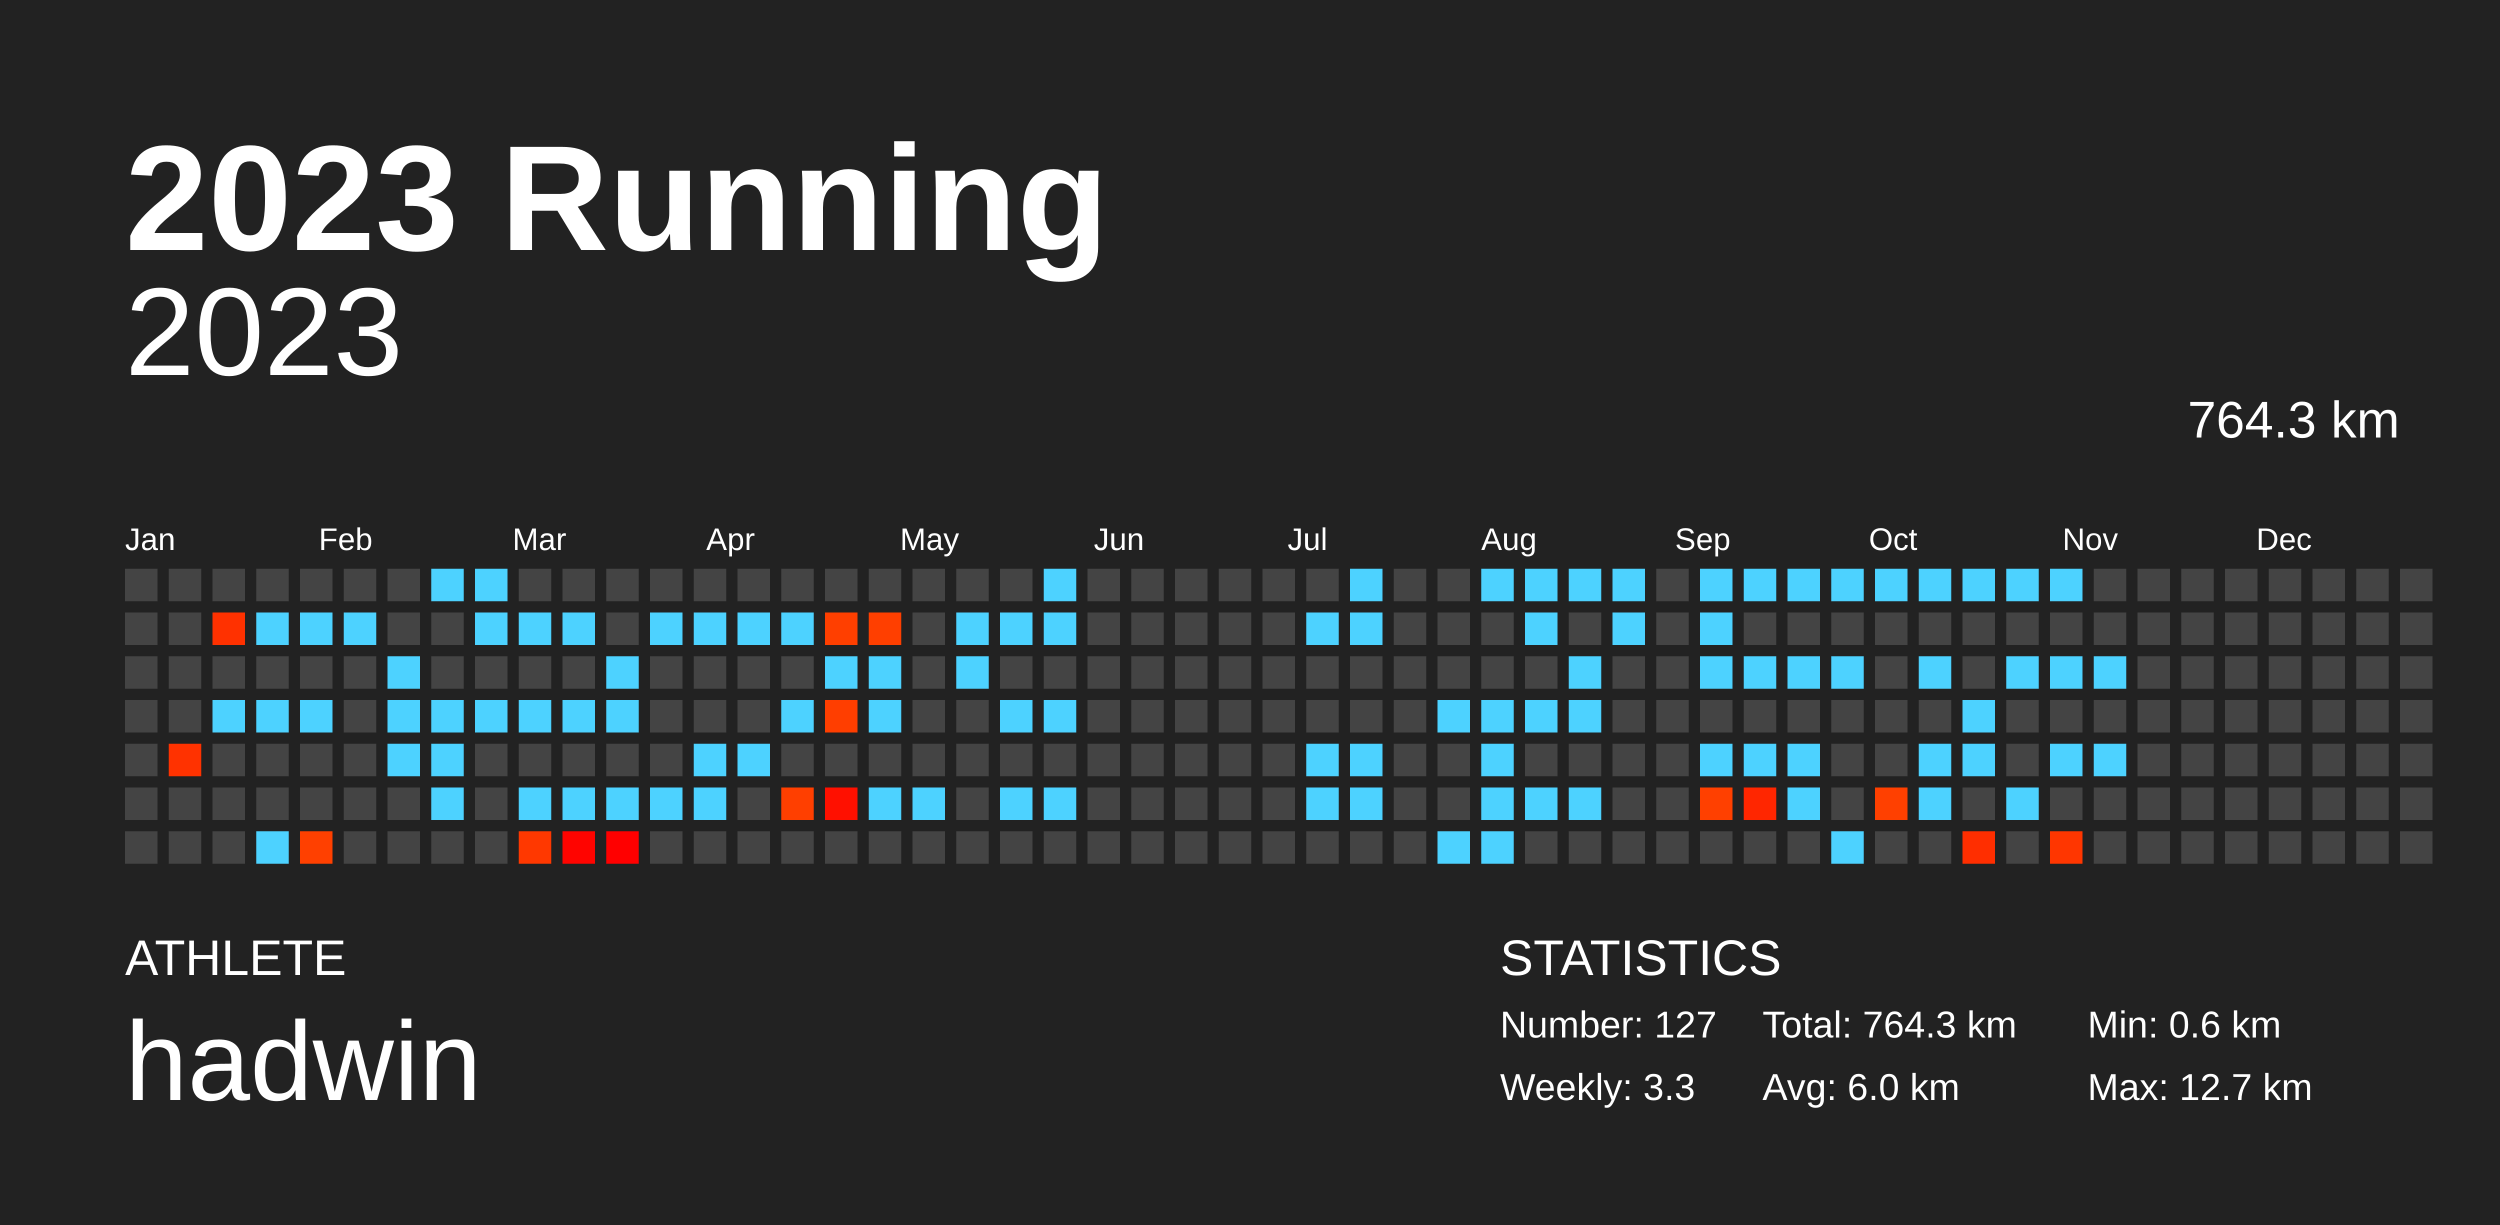
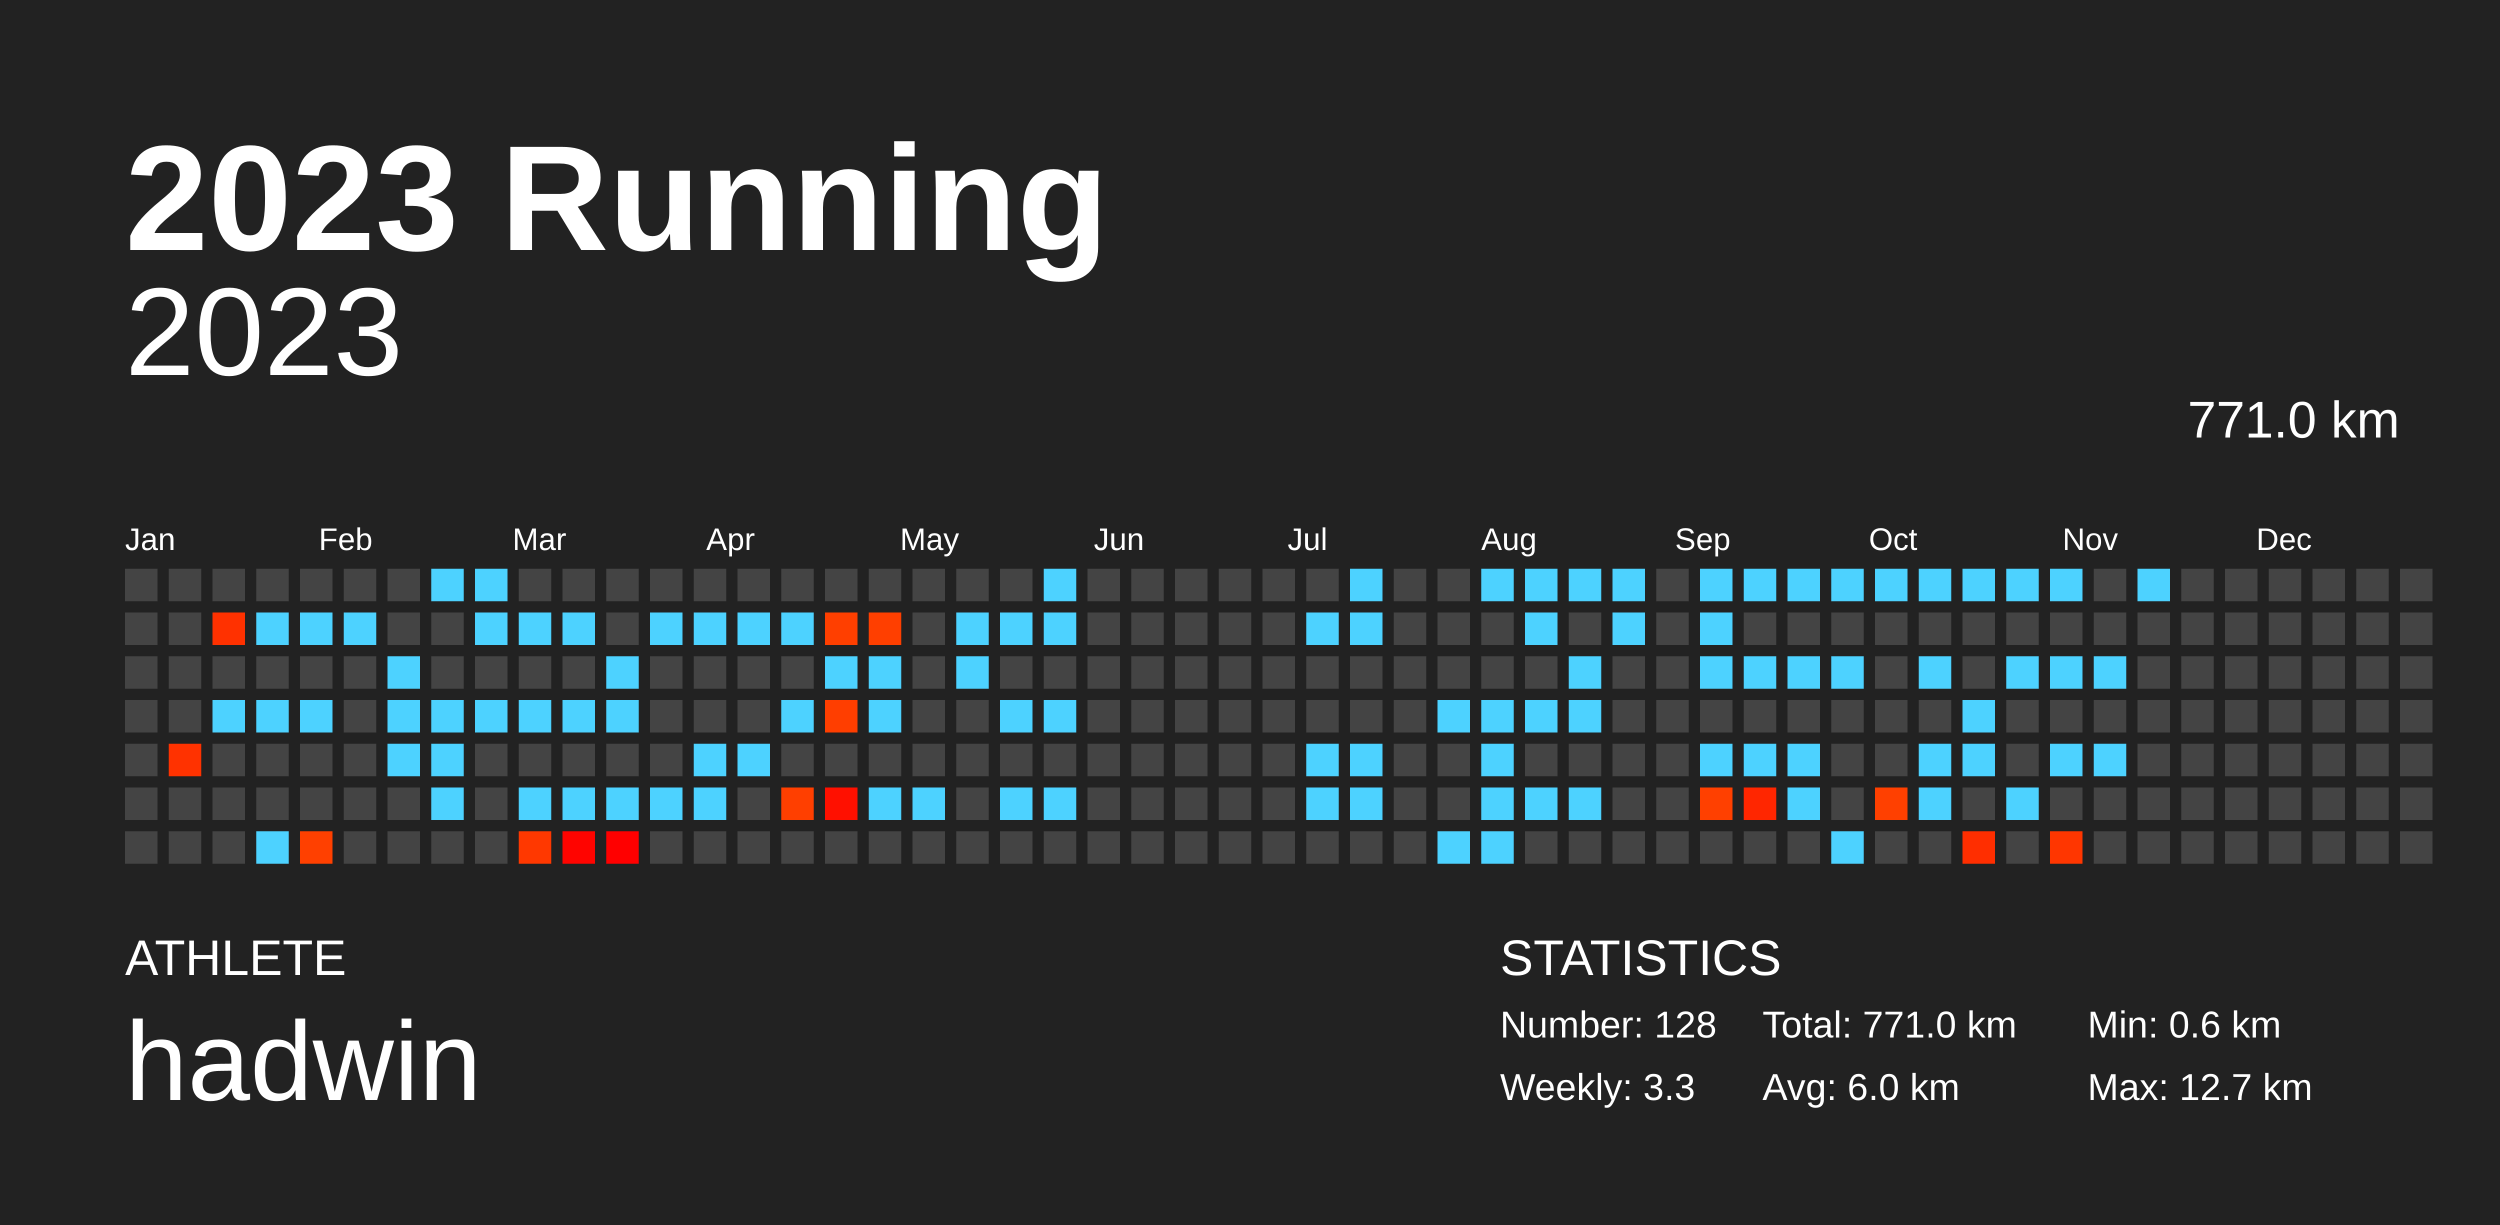
<svg xmlns="http://www.w3.org/2000/svg" baseProfile="full" height="98mm" version="1.1" viewBox="0,0,200,98" width="200mm">
  <defs />
  <rect fill="#222222" height="98" width="200" x="0" y="0" />
  <text fill="#FFFFFF" style="font-size:12px; font-family:Arial; font-weight:bold;" x="10" y="20">2023 Running</text>
  <text fill="#FFFFFF" style="font-size:4px; font-family:Arial" x="10" y="78">ATHLETE</text>
  <text fill="#FFFFFF" style="font-size:9px; font-family:Arial" x="10" y="88">hadwin</text>
  <text fill="#FFFFFF" style="font-size:4px; font-family:Arial" x="120" y="78">STATISTICS</text>
-   <text fill="#FFFFFF" style="font-size:3px; font-family:Arial" x="120" y="83">Number: 127</text>
+   <text fill="#FFFFFF" style="font-size:3px; font-family:Arial" x="120" y="83">Number: 128</text>
  <text fill="#FFFFFF" style="font-size:3px; font-family:Arial" x="120" y="88">Weekly: 3.3</text>
-   <text fill="#FFFFFF" style="font-size:3px; font-family:Arial" x="141" y="83">Total: 764.3 km</text>
+   <text fill="#FFFFFF" style="font-size:3px; font-family:Arial" x="141" y="83">Total: 771.0 km</text>
  <text fill="#FFFFFF" style="font-size:3px; font-family:Arial" x="141" y="88">Avg: 6.0 km</text>
  <text fill="#FFFFFF" style="font-size:3px; font-family:Arial" x="167" y="83">Min: 0.6 km</text>
  <text fill="#FFFFFF" style="font-size:3px; font-family:Arial" x="167" y="88">Max: 12.7 km</text>
  <text alignment-baseline="hanging" fill="#FFFFFF" style="font-size:10.0px; font-family:Arial;" x="10" y="30">2023</text>
-   <text alignment-baseline="hanging" fill="#FFFFFF" style="font-size:4.125px; font-family:Arial;" x="175" y="35">764.3 km</text>
+   <text alignment-baseline="hanging" fill="#FFFFFF" style="font-size:4.125px; font-family:Arial;" x="175" y="35">771.0 km</text>
  <text fill="#FFFFFF" style="font-size:2.5px; font-family:Arial" x="10.0" y="44">Jan</text>
  <text fill="#FFFFFF" style="font-size:2.5px; font-family:Arial" x="25.5" y="44">Feb</text>
  <text fill="#FFFFFF" style="font-size:2.5px; font-family:Arial" x="41.0" y="44">Mar</text>
  <text fill="#FFFFFF" style="font-size:2.5px; font-family:Arial" x="56.5" y="44">Apr</text>
  <text fill="#FFFFFF" style="font-size:2.5px; font-family:Arial" x="72.0" y="44">May</text>
  <text fill="#FFFFFF" style="font-size:2.5px; font-family:Arial" x="87.5" y="44">Jun</text>
  <text fill="#FFFFFF" style="font-size:2.5px; font-family:Arial" x="103.0" y="44">Jul</text>
  <text fill="#FFFFFF" style="font-size:2.5px; font-family:Arial" x="118.5" y="44">Aug</text>
  <text fill="#FFFFFF" style="font-size:2.5px; font-family:Arial" x="134.0" y="44">Sep</text>
  <text fill="#FFFFFF" style="font-size:2.5px; font-family:Arial" x="149.5" y="44">Oct</text>
  <text fill="#FFFFFF" style="font-size:2.5px; font-family:Arial" x="165.0" y="44">Nov</text>
  <text fill="#FFFFFF" style="font-size:2.5px; font-family:Arial" x="180.5" y="44">Dec</text>
  <rect fill="#444444" height="2.6" width="2.6" x="10.0" y="45.5" />
  <rect fill="#444444" height="2.6" width="2.6" x="10.0" y="49.0" />
  <rect fill="#444444" height="2.6" width="2.6" x="10.0" y="52.5" />
  <rect fill="#444444" height="2.6" width="2.6" x="10.0" y="56.0" />
  <rect fill="#444444" height="2.6" width="2.6" x="10.0" y="59.5" />
  <rect fill="#444444" height="2.6" width="2.6" x="10.0" y="63.0" />
  <rect fill="#444444" height="2.6" width="2.6" x="10.0" y="66.5" />
  <rect fill="#444444" height="2.6" width="2.6" x="13.5" y="45.5" />
  <rect fill="#444444" height="2.6" width="2.6" x="13.5" y="49.0" />
  <rect fill="#444444" height="2.6" width="2.6" x="13.5" y="52.5" />
  <rect fill="#444444" height="2.6" width="2.6" x="13.5" y="56.0" />
  <rect fill="#ff3200" height="2.6" width="2.6" x="13.5" y="59.5" />
  <rect fill="#444444" height="2.6" width="2.6" x="13.5" y="63.0" />
  <rect fill="#444444" height="2.6" width="2.6" x="13.5" y="66.5" />
  <rect fill="#444444" height="2.6" width="2.6" x="17.0" y="45.5" />
  <rect fill="#ff3100" height="2.6" width="2.6" x="17.0" y="49.0" />
  <rect fill="#444444" height="2.6" width="2.6" x="17.0" y="52.5" />
  <rect fill="#4dd2ff" height="2.6" width="2.6" x="17.0" y="56.0" />
  <rect fill="#444444" height="2.6" width="2.6" x="17.0" y="59.5" />
  <rect fill="#444444" height="2.6" width="2.6" x="17.0" y="63.0" />
  <rect fill="#444444" height="2.6" width="2.6" x="17.0" y="66.5" />
  <rect fill="#444444" height="2.6" width="2.6" x="20.5" y="45.5" />
  <rect fill="#4dd2ff" height="2.6" width="2.6" x="20.5" y="49.0" />
  <rect fill="#444444" height="2.6" width="2.6" x="20.5" y="52.5" />
  <rect fill="#4dd2ff" height="2.6" width="2.6" x="20.5" y="56.0" />
  <rect fill="#444444" height="2.6" width="2.6" x="20.5" y="59.5" />
  <rect fill="#444444" height="2.6" width="2.6" x="20.5" y="63.0" />
  <rect fill="#4dd2ff" height="2.6" width="2.6" x="20.5" y="66.5" />
  <rect fill="#444444" height="2.6" width="2.6" x="24.0" y="45.5" />
  <rect fill="#4dd2ff" height="2.6" width="2.6" x="24.0" y="49.0" />
  <rect fill="#444444" height="2.6" width="2.6" x="24.0" y="52.5" />
  <rect fill="#4dd2ff" height="2.6" width="2.6" x="24.0" y="56.0" />
  <rect fill="#444444" height="2.6" width="2.6" x="24.0" y="59.5" />
  <rect fill="#444444" height="2.6" width="2.6" x="24.0" y="63.0" />
  <rect fill="#ff4000" height="2.6" width="2.6" x="24.0" y="66.5" />
  <rect fill="#444444" height="2.6" width="2.6" x="27.5" y="45.5" />
  <rect fill="#4dd2ff" height="2.6" width="2.6" x="27.5" y="49.0" />
  <rect fill="#444444" height="2.6" width="2.6" x="27.5" y="52.5" />
  <rect fill="#444444" height="2.6" width="2.6" x="27.5" y="56.0" />
  <rect fill="#444444" height="2.6" width="2.6" x="27.5" y="59.5" />
  <rect fill="#444444" height="2.6" width="2.6" x="27.5" y="63.0" />
  <rect fill="#444444" height="2.6" width="2.6" x="27.5" y="66.5" />
  <rect fill="#444444" height="2.6" width="2.6" x="31.0" y="45.5" />
  <rect fill="#444444" height="2.6" width="2.6" x="31.0" y="49.0" />
  <rect fill="#4dd2ff" height="2.6" width="2.6" x="31.0" y="52.5" />
  <rect fill="#4dd2ff" height="2.6" width="2.6" x="31.0" y="56.0" />
  <rect fill="#4dd2ff" height="2.6" width="2.6" x="31.0" y="59.5" />
  <rect fill="#444444" height="2.6" width="2.6" x="31.0" y="63.0" />
  <rect fill="#444444" height="2.6" width="2.6" x="31.0" y="66.5" />
  <rect fill="#4dd2ff" height="2.6" width="2.6" x="34.5" y="45.5" />
  <rect fill="#444444" height="2.6" width="2.6" x="34.5" y="49.0" />
  <rect fill="#444444" height="2.6" width="2.6" x="34.5" y="52.5" />
  <rect fill="#4dd2ff" height="2.6" width="2.6" x="34.5" y="56.0" />
  <rect fill="#4dd2ff" height="2.6" width="2.6" x="34.5" y="59.5" />
  <rect fill="#4dd2ff" height="2.6" width="2.6" x="34.5" y="63.0" />
  <rect fill="#444444" height="2.6" width="2.6" x="34.5" y="66.5" />
  <rect fill="#4dd2ff" height="2.6" width="2.6" x="38.0" y="45.5" />
  <rect fill="#4dd2ff" height="2.6" width="2.6" x="38.0" y="49.0" />
  <rect fill="#444444" height="2.6" width="2.6" x="38.0" y="52.5" />
  <rect fill="#4dd2ff" height="2.6" width="2.6" x="38.0" y="56.0" />
  <rect fill="#444444" height="2.6" width="2.6" x="38.0" y="59.5" />
  <rect fill="#444444" height="2.6" width="2.6" x="38.0" y="63.0" />
  <rect fill="#444444" height="2.6" width="2.6" x="38.0" y="66.5" />
  <rect fill="#444444" height="2.6" width="2.6" x="41.5" y="45.5" />
  <rect fill="#4dd2ff" height="2.6" width="2.6" x="41.5" y="49.0" />
  <rect fill="#444444" height="2.6" width="2.6" x="41.5" y="52.5" />
  <rect fill="#4dd2ff" height="2.6" width="2.6" x="41.5" y="56.0" />
  <rect fill="#444444" height="2.6" width="2.6" x="41.5" y="59.5" />
  <rect fill="#4dd2ff" height="2.6" width="2.6" x="41.5" y="63.0" />
  <rect fill="#ff3800" height="2.6" width="2.6" x="41.5" y="66.5" />
  <rect fill="#444444" height="2.6" width="2.6" x="45.0" y="45.5" />
  <rect fill="#4dd2ff" height="2.6" width="2.6" x="45.0" y="49.0" />
  <rect fill="#444444" height="2.6" width="2.6" x="45.0" y="52.5" />
  <rect fill="#4dd2ff" height="2.6" width="2.6" x="45.0" y="56.0" />
  <rect fill="#444444" height="2.6" width="2.6" x="45.0" y="59.5" />
  <rect fill="#4dd2ff" height="2.6" width="2.6" x="45.0" y="63.0" />
  <rect fill="#ff0400" height="2.6" width="2.6" x="45.0" y="66.5" />
  <rect fill="#444444" height="2.6" width="2.6" x="48.5" y="45.5" />
  <rect fill="#444444" height="2.6" width="2.6" x="48.5" y="49.0" />
  <rect fill="#4dd2ff" height="2.6" width="2.6" x="48.5" y="52.5" />
  <rect fill="#4dd2ff" height="2.6" width="2.6" x="48.5" y="56.0" />
  <rect fill="#444444" height="2.6" width="2.6" x="48.5" y="59.5" />
  <rect fill="#4dd2ff" height="2.6" width="2.6" x="48.5" y="63.0" />
  <rect fill="#ff0000" height="2.6" width="2.6" x="48.5" y="66.5" />
  <rect fill="#444444" height="2.6" width="2.6" x="52.0" y="45.5" />
  <rect fill="#4dd2ff" height="2.6" width="2.6" x="52.0" y="49.0" />
  <rect fill="#444444" height="2.6" width="2.6" x="52.0" y="52.5" />
  <rect fill="#444444" height="2.6" width="2.6" x="52.0" y="56.0" />
  <rect fill="#444444" height="2.6" width="2.6" x="52.0" y="59.5" />
  <rect fill="#4dd2ff" height="2.6" width="2.6" x="52.0" y="63.0" />
  <rect fill="#444444" height="2.6" width="2.6" x="52.0" y="66.5" />
  <rect fill="#444444" height="2.6" width="2.6" x="55.5" y="45.5" />
  <rect fill="#4dd2ff" height="2.6" width="2.6" x="55.5" y="49.0" />
  <rect fill="#444444" height="2.6" width="2.6" x="55.5" y="52.5" />
  <rect fill="#444444" height="2.6" width="2.6" x="55.5" y="56.0" />
  <rect fill="#4dd2ff" height="2.6" width="2.6" x="55.5" y="59.5" />
  <rect fill="#4dd2ff" height="2.6" width="2.6" x="55.5" y="63.0" />
  <rect fill="#444444" height="2.6" width="2.6" x="55.5" y="66.5" />
  <rect fill="#444444" height="2.6" width="2.6" x="59.0" y="45.5" />
  <rect fill="#4dd2ff" height="2.6" width="2.6" x="59.0" y="49.0" />
  <rect fill="#444444" height="2.6" width="2.6" x="59.0" y="52.5" />
  <rect fill="#444444" height="2.6" width="2.6" x="59.0" y="56.0" />
  <rect fill="#4dd2ff" height="2.6" width="2.6" x="59.0" y="59.5" />
  <rect fill="#444444" height="2.6" width="2.6" x="59.0" y="63.0" />
  <rect fill="#444444" height="2.6" width="2.6" x="59.0" y="66.5" />
  <rect fill="#444444" height="2.6" width="2.6" x="62.5" y="45.5" />
  <rect fill="#4dd2ff" height="2.6" width="2.6" x="62.5" y="49.0" />
  <rect fill="#444444" height="2.6" width="2.6" x="62.5" y="52.5" />
  <rect fill="#4dd2ff" height="2.6" width="2.6" x="62.5" y="56.0" />
  <rect fill="#444444" height="2.6" width="2.6" x="62.5" y="59.5" />
  <rect fill="#ff3f00" height="2.6" width="2.6" x="62.5" y="63.0" />
  <rect fill="#444444" height="2.6" width="2.6" x="62.5" y="66.5" />
  <rect fill="#444444" height="2.6" width="2.6" x="66.0" y="45.5" />
  <rect fill="#ff3f00" height="2.6" width="2.6" x="66.0" y="49.0" />
  <rect fill="#4dd2ff" height="2.6" width="2.6" x="66.0" y="52.5" />
  <rect fill="#ff3e00" height="2.6" width="2.6" x="66.0" y="56.0" />
  <rect fill="#444444" height="2.6" width="2.6" x="66.0" y="59.5" />
  <rect fill="#ff1000" height="2.6" width="2.6" x="66.0" y="63.0" />
  <rect fill="#444444" height="2.6" width="2.6" x="66.0" y="66.5" />
  <rect fill="#444444" height="2.6" width="2.6" x="69.5" y="45.5" />
  <rect fill="#ff3f00" height="2.6" width="2.6" x="69.5" y="49.0" />
  <rect fill="#4dd2ff" height="2.6" width="2.6" x="69.5" y="52.5" />
  <rect fill="#4dd2ff" height="2.6" width="2.6" x="69.5" y="56.0" />
  <rect fill="#444444" height="2.6" width="2.6" x="69.5" y="59.5" />
  <rect fill="#4dd2ff" height="2.6" width="2.6" x="69.5" y="63.0" />
  <rect fill="#444444" height="2.6" width="2.6" x="69.5" y="66.5" />
  <rect fill="#444444" height="2.6" width="2.6" x="73.0" y="45.5" />
  <rect fill="#444444" height="2.6" width="2.6" x="73.0" y="49.0" />
  <rect fill="#444444" height="2.6" width="2.6" x="73.0" y="52.5" />
  <rect fill="#444444" height="2.6" width="2.6" x="73.0" y="56.0" />
  <rect fill="#444444" height="2.6" width="2.6" x="73.0" y="59.5" />
  <rect fill="#4dd2ff" height="2.6" width="2.6" x="73.0" y="63.0" />
  <rect fill="#444444" height="2.6" width="2.6" x="73.0" y="66.5" />
  <rect fill="#444444" height="2.6" width="2.6" x="76.5" y="45.5" />
  <rect fill="#4dd2ff" height="2.6" width="2.6" x="76.5" y="49.0" />
  <rect fill="#4dd2ff" height="2.6" width="2.6" x="76.5" y="52.5" />
  <rect fill="#444444" height="2.6" width="2.6" x="76.5" y="56.0" />
  <rect fill="#444444" height="2.6" width="2.6" x="76.5" y="59.5" />
  <rect fill="#444444" height="2.6" width="2.6" x="76.5" y="63.0" />
  <rect fill="#444444" height="2.6" width="2.6" x="76.5" y="66.5" />
  <rect fill="#444444" height="2.6" width="2.6" x="80.0" y="45.5" />
  <rect fill="#4dd2ff" height="2.6" width="2.6" x="80.0" y="49.0" />
  <rect fill="#444444" height="2.6" width="2.6" x="80.0" y="52.5" />
  <rect fill="#4dd2ff" height="2.6" width="2.6" x="80.0" y="56.0" />
  <rect fill="#444444" height="2.6" width="2.6" x="80.0" y="59.5" />
  <rect fill="#4dd2ff" height="2.6" width="2.6" x="80.0" y="63.0" />
  <rect fill="#444444" height="2.6" width="2.6" x="80.0" y="66.5" />
  <rect fill="#4dd2ff" height="2.6" width="2.6" x="83.5" y="45.5" />
  <rect fill="#4dd2ff" height="2.6" width="2.6" x="83.5" y="49.0" />
  <rect fill="#444444" height="2.6" width="2.6" x="83.5" y="52.5" />
  <rect fill="#4dd2ff" height="2.6" width="2.6" x="83.5" y="56.0" />
  <rect fill="#444444" height="2.6" width="2.6" x="83.5" y="59.5" />
  <rect fill="#4dd2ff" height="2.6" width="2.6" x="83.5" y="63.0" />
  <rect fill="#444444" height="2.6" width="2.6" x="83.5" y="66.5" />
  <rect fill="#444444" height="2.6" width="2.6" x="87.0" y="45.5" />
  <rect fill="#444444" height="2.6" width="2.6" x="87.0" y="49.0" />
  <rect fill="#444444" height="2.6" width="2.6" x="87.0" y="52.5" />
  <rect fill="#444444" height="2.6" width="2.6" x="87.0" y="56.0" />
  <rect fill="#444444" height="2.6" width="2.6" x="87.0" y="59.5" />
  <rect fill="#444444" height="2.6" width="2.6" x="87.0" y="63.0" />
  <rect fill="#444444" height="2.6" width="2.6" x="87.0" y="66.5" />
  <rect fill="#444444" height="2.6" width="2.6" x="90.5" y="45.5" />
  <rect fill="#444444" height="2.6" width="2.6" x="90.5" y="49.0" />
  <rect fill="#444444" height="2.6" width="2.6" x="90.5" y="52.5" />
  <rect fill="#444444" height="2.6" width="2.6" x="90.5" y="56.0" />
  <rect fill="#444444" height="2.6" width="2.6" x="90.5" y="59.5" />
  <rect fill="#444444" height="2.6" width="2.6" x="90.5" y="63.0" />
  <rect fill="#444444" height="2.6" width="2.6" x="90.5" y="66.5" />
  <rect fill="#444444" height="2.6" width="2.6" x="94.0" y="45.5" />
  <rect fill="#444444" height="2.6" width="2.6" x="94.0" y="49.0" />
  <rect fill="#444444" height="2.6" width="2.6" x="94.0" y="52.5" />
  <rect fill="#444444" height="2.6" width="2.6" x="94.0" y="56.0" />
  <rect fill="#444444" height="2.6" width="2.6" x="94.0" y="59.5" />
  <rect fill="#444444" height="2.6" width="2.6" x="94.0" y="63.0" />
  <rect fill="#444444" height="2.6" width="2.6" x="94.0" y="66.5" />
  <rect fill="#444444" height="2.6" width="2.6" x="97.5" y="45.5" />
  <rect fill="#444444" height="2.6" width="2.6" x="97.5" y="49.0" />
  <rect fill="#444444" height="2.6" width="2.6" x="97.5" y="52.5" />
  <rect fill="#444444" height="2.6" width="2.6" x="97.5" y="56.0" />
  <rect fill="#444444" height="2.6" width="2.6" x="97.5" y="59.5" />
  <rect fill="#444444" height="2.6" width="2.6" x="97.5" y="63.0" />
  <rect fill="#444444" height="2.6" width="2.6" x="97.5" y="66.5" />
  <rect fill="#444444" height="2.6" width="2.6" x="101.0" y="45.5" />
  <rect fill="#444444" height="2.6" width="2.6" x="101.0" y="49.0" />
  <rect fill="#444444" height="2.6" width="2.6" x="101.0" y="52.5" />
  <rect fill="#444444" height="2.6" width="2.6" x="101.0" y="56.0" />
  <rect fill="#444444" height="2.6" width="2.6" x="101.0" y="59.5" />
  <rect fill="#444444" height="2.6" width="2.6" x="101.0" y="63.0" />
  <rect fill="#444444" height="2.6" width="2.6" x="101.0" y="66.5" />
  <rect fill="#444444" height="2.6" width="2.6" x="104.5" y="45.5" />
  <rect fill="#4dd2ff" height="2.6" width="2.6" x="104.5" y="49.0" />
  <rect fill="#444444" height="2.6" width="2.6" x="104.5" y="52.5" />
  <rect fill="#444444" height="2.6" width="2.6" x="104.5" y="56.0" />
  <rect fill="#4dd2ff" height="2.6" width="2.6" x="104.5" y="59.5" />
  <rect fill="#4dd2ff" height="2.6" width="2.6" x="104.5" y="63.0" />
  <rect fill="#444444" height="2.6" width="2.6" x="104.5" y="66.5" />
  <rect fill="#4dd2ff" height="2.6" width="2.6" x="108.0" y="45.5" />
  <rect fill="#4dd2ff" height="2.6" width="2.6" x="108.0" y="49.0" />
  <rect fill="#444444" height="2.6" width="2.6" x="108.0" y="52.5" />
  <rect fill="#444444" height="2.6" width="2.6" x="108.0" y="56.0" />
  <rect fill="#4dd2ff" height="2.6" width="2.6" x="108.0" y="59.5" />
  <rect fill="#4dd2ff" height="2.6" width="2.6" x="108.0" y="63.0" />
  <rect fill="#444444" height="2.6" width="2.6" x="108.0" y="66.5" />
  <rect fill="#444444" height="2.6" width="2.6" x="111.5" y="45.5" />
  <rect fill="#444444" height="2.6" width="2.6" x="111.5" y="49.0" />
  <rect fill="#444444" height="2.6" width="2.6" x="111.5" y="52.5" />
  <rect fill="#444444" height="2.6" width="2.6" x="111.5" y="56.0" />
  <rect fill="#444444" height="2.6" width="2.6" x="111.5" y="59.5" />
  <rect fill="#444444" height="2.6" width="2.6" x="111.5" y="63.0" />
  <rect fill="#444444" height="2.6" width="2.6" x="111.5" y="66.5" />
  <rect fill="#444444" height="2.6" width="2.6" x="115.0" y="45.5" />
  <rect fill="#444444" height="2.6" width="2.6" x="115.0" y="49.0" />
  <rect fill="#444444" height="2.6" width="2.6" x="115.0" y="52.5" />
  <rect fill="#4dd2ff" height="2.6" width="2.6" x="115.0" y="56.0" />
  <rect fill="#444444" height="2.6" width="2.6" x="115.0" y="59.5" />
  <rect fill="#444444" height="2.6" width="2.6" x="115.0" y="63.0" />
  <rect fill="#4dd2ff" height="2.6" width="2.6" x="115.0" y="66.5" />
  <rect fill="#4dd2ff" height="2.6" width="2.6" x="118.5" y="45.5" />
  <rect fill="#444444" height="2.6" width="2.6" x="118.5" y="49.0" />
  <rect fill="#444444" height="2.6" width="2.6" x="118.5" y="52.5" />
  <rect fill="#4dd2ff" height="2.6" width="2.6" x="118.5" y="56.0" />
  <rect fill="#4dd2ff" height="2.6" width="2.6" x="118.5" y="59.5" />
  <rect fill="#4dd2ff" height="2.6" width="2.6" x="118.5" y="63.0" />
  <rect fill="#4dd2ff" height="2.6" width="2.6" x="118.5" y="66.5" />
  <rect fill="#4dd2ff" height="2.6" width="2.6" x="122.0" y="45.5" />
  <rect fill="#4dd2ff" height="2.6" width="2.6" x="122.0" y="49.0" />
  <rect fill="#444444" height="2.6" width="2.6" x="122.0" y="52.5" />
  <rect fill="#4dd2ff" height="2.6" width="2.6" x="122.0" y="56.0" />
  <rect fill="#444444" height="2.6" width="2.6" x="122.0" y="59.5" />
  <rect fill="#4dd2ff" height="2.6" width="2.6" x="122.0" y="63.0" />
  <rect fill="#444444" height="2.6" width="2.6" x="122.0" y="66.5" />
  <rect fill="#4dd2ff" height="2.6" width="2.6" x="125.5" y="45.5" />
  <rect fill="#444444" height="2.6" width="2.6" x="125.5" y="49.0" />
  <rect fill="#4dd2ff" height="2.6" width="2.6" x="125.5" y="52.5" />
  <rect fill="#4dd2ff" height="2.6" width="2.6" x="125.5" y="56.0" />
  <rect fill="#444444" height="2.6" width="2.6" x="125.5" y="59.5" />
  <rect fill="#4dd2ff" height="2.6" width="2.6" x="125.5" y="63.0" />
  <rect fill="#444444" height="2.6" width="2.6" x="125.5" y="66.5" />
  <rect fill="#4dd2ff" height="2.6" width="2.6" x="129.0" y="45.5" />
  <rect fill="#4dd2ff" height="2.6" width="2.6" x="129.0" y="49.0" />
  <rect fill="#444444" height="2.6" width="2.6" x="129.0" y="52.5" />
  <rect fill="#444444" height="2.6" width="2.6" x="129.0" y="56.0" />
  <rect fill="#444444" height="2.6" width="2.6" x="129.0" y="59.5" />
  <rect fill="#444444" height="2.6" width="2.6" x="129.0" y="63.0" />
  <rect fill="#444444" height="2.6" width="2.6" x="129.0" y="66.5" />
  <rect fill="#444444" height="2.6" width="2.6" x="132.5" y="45.5" />
  <rect fill="#444444" height="2.6" width="2.6" x="132.5" y="49.0" />
  <rect fill="#444444" height="2.6" width="2.6" x="132.5" y="52.5" />
  <rect fill="#444444" height="2.6" width="2.6" x="132.5" y="56.0" />
  <rect fill="#444444" height="2.6" width="2.6" x="132.5" y="59.5" />
  <rect fill="#444444" height="2.6" width="2.6" x="132.5" y="63.0" />
  <rect fill="#444444" height="2.6" width="2.6" x="132.5" y="66.5" />
  <rect fill="#4dd2ff" height="2.6" width="2.6" x="136.0" y="45.5" />
  <rect fill="#4dd2ff" height="2.6" width="2.6" x="136.0" y="49.0" />
  <rect fill="#4dd2ff" height="2.6" width="2.6" x="136.0" y="52.5" />
  <rect fill="#444444" height="2.6" width="2.6" x="136.0" y="56.0" />
  <rect fill="#4dd2ff" height="2.6" width="2.6" x="136.0" y="59.5" />
  <rect fill="#ff4000" height="2.6" width="2.6" x="136.0" y="63.0" />
  <rect fill="#444444" height="2.6" width="2.6" x="136.0" y="66.5" />
  <rect fill="#4dd2ff" height="2.6" width="2.6" x="139.5" y="45.5" />
  <rect fill="#444444" height="2.6" width="2.6" x="139.5" y="49.0" />
  <rect fill="#4dd2ff" height="2.6" width="2.6" x="139.5" y="52.5" />
  <rect fill="#444444" height="2.6" width="2.6" x="139.5" y="56.0" />
  <rect fill="#4dd2ff" height="2.6" width="2.6" x="139.5" y="59.5" />
  <rect fill="#ff2600" height="2.6" width="2.6" x="139.5" y="63.0" />
  <rect fill="#444444" height="2.6" width="2.6" x="139.5" y="66.5" />
  <rect fill="#4dd2ff" height="2.6" width="2.6" x="143.0" y="45.5" />
  <rect fill="#444444" height="2.6" width="2.6" x="143.0" y="49.0" />
  <rect fill="#4dd2ff" height="2.6" width="2.6" x="143.0" y="52.5" />
  <rect fill="#444444" height="2.6" width="2.6" x="143.0" y="56.0" />
  <rect fill="#4dd2ff" height="2.6" width="2.6" x="143.0" y="59.5" />
  <rect fill="#4dd2ff" height="2.6" width="2.6" x="143.0" y="63.0" />
  <rect fill="#444444" height="2.6" width="2.6" x="143.0" y="66.5" />
  <rect fill="#4dd2ff" height="2.6" width="2.6" x="146.5" y="45.5" />
  <rect fill="#444444" height="2.6" width="2.6" x="146.5" y="49.0" />
  <rect fill="#4dd2ff" height="2.6" width="2.6" x="146.5" y="52.5" />
  <rect fill="#444444" height="2.6" width="2.6" x="146.5" y="56.0" />
  <rect fill="#444444" height="2.6" width="2.6" x="146.5" y="59.5" />
  <rect fill="#444444" height="2.6" width="2.6" x="146.5" y="63.0" />
  <rect fill="#4dd2ff" height="2.6" width="2.6" x="146.5" y="66.5" />
  <rect fill="#4dd2ff" height="2.6" width="2.6" x="150.0" y="45.5" />
  <rect fill="#444444" height="2.6" width="2.6" x="150.0" y="49.0" />
  <rect fill="#444444" height="2.6" width="2.6" x="150.0" y="52.5" />
  <rect fill="#444444" height="2.6" width="2.6" x="150.0" y="56.0" />
  <rect fill="#444444" height="2.6" width="2.6" x="150.0" y="59.5" />
  <rect fill="#ff4000" height="2.6" width="2.6" x="150.0" y="63.0" />
  <rect fill="#444444" height="2.6" width="2.6" x="150.0" y="66.5" />
  <rect fill="#4dd2ff" height="2.6" width="2.6" x="153.5" y="45.5" />
  <rect fill="#444444" height="2.6" width="2.6" x="153.5" y="49.0" />
  <rect fill="#4dd2ff" height="2.6" width="2.6" x="153.5" y="52.5" />
  <rect fill="#444444" height="2.6" width="2.6" x="153.5" y="56.0" />
  <rect fill="#4dd2ff" height="2.6" width="2.6" x="153.5" y="59.5" />
  <rect fill="#4dd2ff" height="2.6" width="2.6" x="153.5" y="63.0" />
  <rect fill="#444444" height="2.6" width="2.6" x="153.5" y="66.5" />
  <rect fill="#4dd2ff" height="2.6" width="2.6" x="157.0" y="45.5" />
  <rect fill="#444444" height="2.6" width="2.6" x="157.0" y="49.0" />
  <rect fill="#444444" height="2.6" width="2.6" x="157.0" y="52.5" />
  <rect fill="#4dd2ff" height="2.6" width="2.6" x="157.0" y="56.0" />
  <rect fill="#4dd2ff" height="2.6" width="2.6" x="157.0" y="59.5" />
  <rect fill="#444444" height="2.6" width="2.6" x="157.0" y="63.0" />
  <rect fill="#ff2e00" height="2.6" width="2.6" x="157.0" y="66.5" />
  <rect fill="#4dd2ff" height="2.6" width="2.6" x="160.5" y="45.5" />
  <rect fill="#444444" height="2.6" width="2.6" x="160.5" y="49.0" />
  <rect fill="#4dd2ff" height="2.6" width="2.6" x="160.5" y="52.5" />
  <rect fill="#444444" height="2.6" width="2.6" x="160.5" y="56.0" />
  <rect fill="#444444" height="2.6" width="2.6" x="160.5" y="59.5" />
  <rect fill="#4dd2ff" height="2.6" width="2.6" x="160.5" y="63.0" />
  <rect fill="#444444" height="2.6" width="2.6" x="160.5" y="66.5" />
  <rect fill="#4dd2ff" height="2.6" width="2.6" x="164.0" y="45.5" />
  <rect fill="#444444" height="2.6" width="2.6" x="164.0" y="49.0" />
  <rect fill="#4dd2ff" height="2.6" width="2.6" x="164.0" y="52.5" />
  <rect fill="#444444" height="2.6" width="2.6" x="164.0" y="56.0" />
  <rect fill="#4dd2ff" height="2.6" width="2.6" x="164.0" y="59.5" />
  <rect fill="#444444" height="2.6" width="2.6" x="164.0" y="63.0" />
  <rect fill="#ff3600" height="2.6" width="2.6" x="164.0" y="66.5" />
  <rect fill="#444444" height="2.6" width="2.6" x="167.5" y="45.5" />
  <rect fill="#444444" height="2.6" width="2.6" x="167.5" y="49.0" />
  <rect fill="#4dd2ff" height="2.6" width="2.6" x="167.5" y="52.5" />
  <rect fill="#444444" height="2.6" width="2.6" x="167.5" y="56.0" />
  <rect fill="#4dd2ff" height="2.6" width="2.6" x="167.5" y="59.5" />
  <rect fill="#444444" height="2.6" width="2.6" x="167.5" y="63.0" />
  <rect fill="#444444" height="2.6" width="2.6" x="167.5" y="66.5" />
-   <rect fill="#444444" height="2.6" width="2.6" x="171.0" y="45.5" />
+   <rect fill="#4dd2ff" height="2.6" width="2.6" x="171.0" y="45.5" />
  <rect fill="#444444" height="2.6" width="2.6" x="171.0" y="49.0" />
  <rect fill="#444444" height="2.6" width="2.6" x="171.0" y="52.5" />
  <rect fill="#444444" height="2.6" width="2.6" x="171.0" y="56.0" />
  <rect fill="#444444" height="2.6" width="2.6" x="171.0" y="59.5" />
  <rect fill="#444444" height="2.6" width="2.6" x="171.0" y="63.0" />
  <rect fill="#444444" height="2.6" width="2.6" x="171.0" y="66.5" />
  <rect fill="#444444" height="2.6" width="2.6" x="174.5" y="45.5" />
  <rect fill="#444444" height="2.6" width="2.6" x="174.5" y="49.0" />
  <rect fill="#444444" height="2.6" width="2.6" x="174.5" y="52.5" />
  <rect fill="#444444" height="2.6" width="2.6" x="174.5" y="56.0" />
  <rect fill="#444444" height="2.6" width="2.6" x="174.5" y="59.5" />
  <rect fill="#444444" height="2.6" width="2.6" x="174.5" y="63.0" />
  <rect fill="#444444" height="2.6" width="2.6" x="174.5" y="66.5" />
  <rect fill="#444444" height="2.6" width="2.6" x="178.0" y="45.5" />
  <rect fill="#444444" height="2.6" width="2.6" x="178.0" y="49.0" />
  <rect fill="#444444" height="2.6" width="2.6" x="178.0" y="52.5" />
  <rect fill="#444444" height="2.6" width="2.6" x="178.0" y="56.0" />
  <rect fill="#444444" height="2.6" width="2.6" x="178.0" y="59.5" />
  <rect fill="#444444" height="2.6" width="2.6" x="178.0" y="63.0" />
  <rect fill="#444444" height="2.6" width="2.6" x="178.0" y="66.5" />
  <rect fill="#444444" height="2.6" width="2.6" x="181.5" y="45.5" />
  <rect fill="#444444" height="2.6" width="2.6" x="181.5" y="49.0" />
  <rect fill="#444444" height="2.6" width="2.6" x="181.5" y="52.5" />
  <rect fill="#444444" height="2.6" width="2.6" x="181.5" y="56.0" />
  <rect fill="#444444" height="2.6" width="2.6" x="181.5" y="59.5" />
  <rect fill="#444444" height="2.6" width="2.6" x="181.5" y="63.0" />
  <rect fill="#444444" height="2.6" width="2.6" x="181.5" y="66.5" />
  <rect fill="#444444" height="2.6" width="2.6" x="185.0" y="45.5" />
  <rect fill="#444444" height="2.6" width="2.6" x="185.0" y="49.0" />
  <rect fill="#444444" height="2.6" width="2.6" x="185.0" y="52.5" />
  <rect fill="#444444" height="2.6" width="2.6" x="185.0" y="56.0" />
  <rect fill="#444444" height="2.6" width="2.6" x="185.0" y="59.5" />
  <rect fill="#444444" height="2.6" width="2.6" x="185.0" y="63.0" />
  <rect fill="#444444" height="2.6" width="2.6" x="185.0" y="66.5" />
  <rect fill="#444444" height="2.6" width="2.6" x="188.5" y="45.5" />
  <rect fill="#444444" height="2.6" width="2.6" x="188.5" y="49.0" />
  <rect fill="#444444" height="2.6" width="2.6" x="188.5" y="52.5" />
  <rect fill="#444444" height="2.6" width="2.6" x="188.5" y="56.0" />
  <rect fill="#444444" height="2.6" width="2.6" x="188.5" y="59.5" />
  <rect fill="#444444" height="2.6" width="2.6" x="188.5" y="63.0" />
  <rect fill="#444444" height="2.6" width="2.6" x="188.5" y="66.5" />
  <rect fill="#444444" height="2.6" width="2.6" x="192.0" y="45.5" />
  <rect fill="#444444" height="2.6" width="2.6" x="192.0" y="49.0" />
  <rect fill="#444444" height="2.6" width="2.6" x="192.0" y="52.5" />
  <rect fill="#444444" height="2.6" width="2.6" x="192.0" y="56.0" />
  <rect fill="#444444" height="2.6" width="2.6" x="192.0" y="59.5" />
  <rect fill="#444444" height="2.6" width="2.6" x="192.0" y="63.0" />
  <rect fill="#444444" height="2.6" width="2.6" x="192.0" y="66.5" />
</svg>
